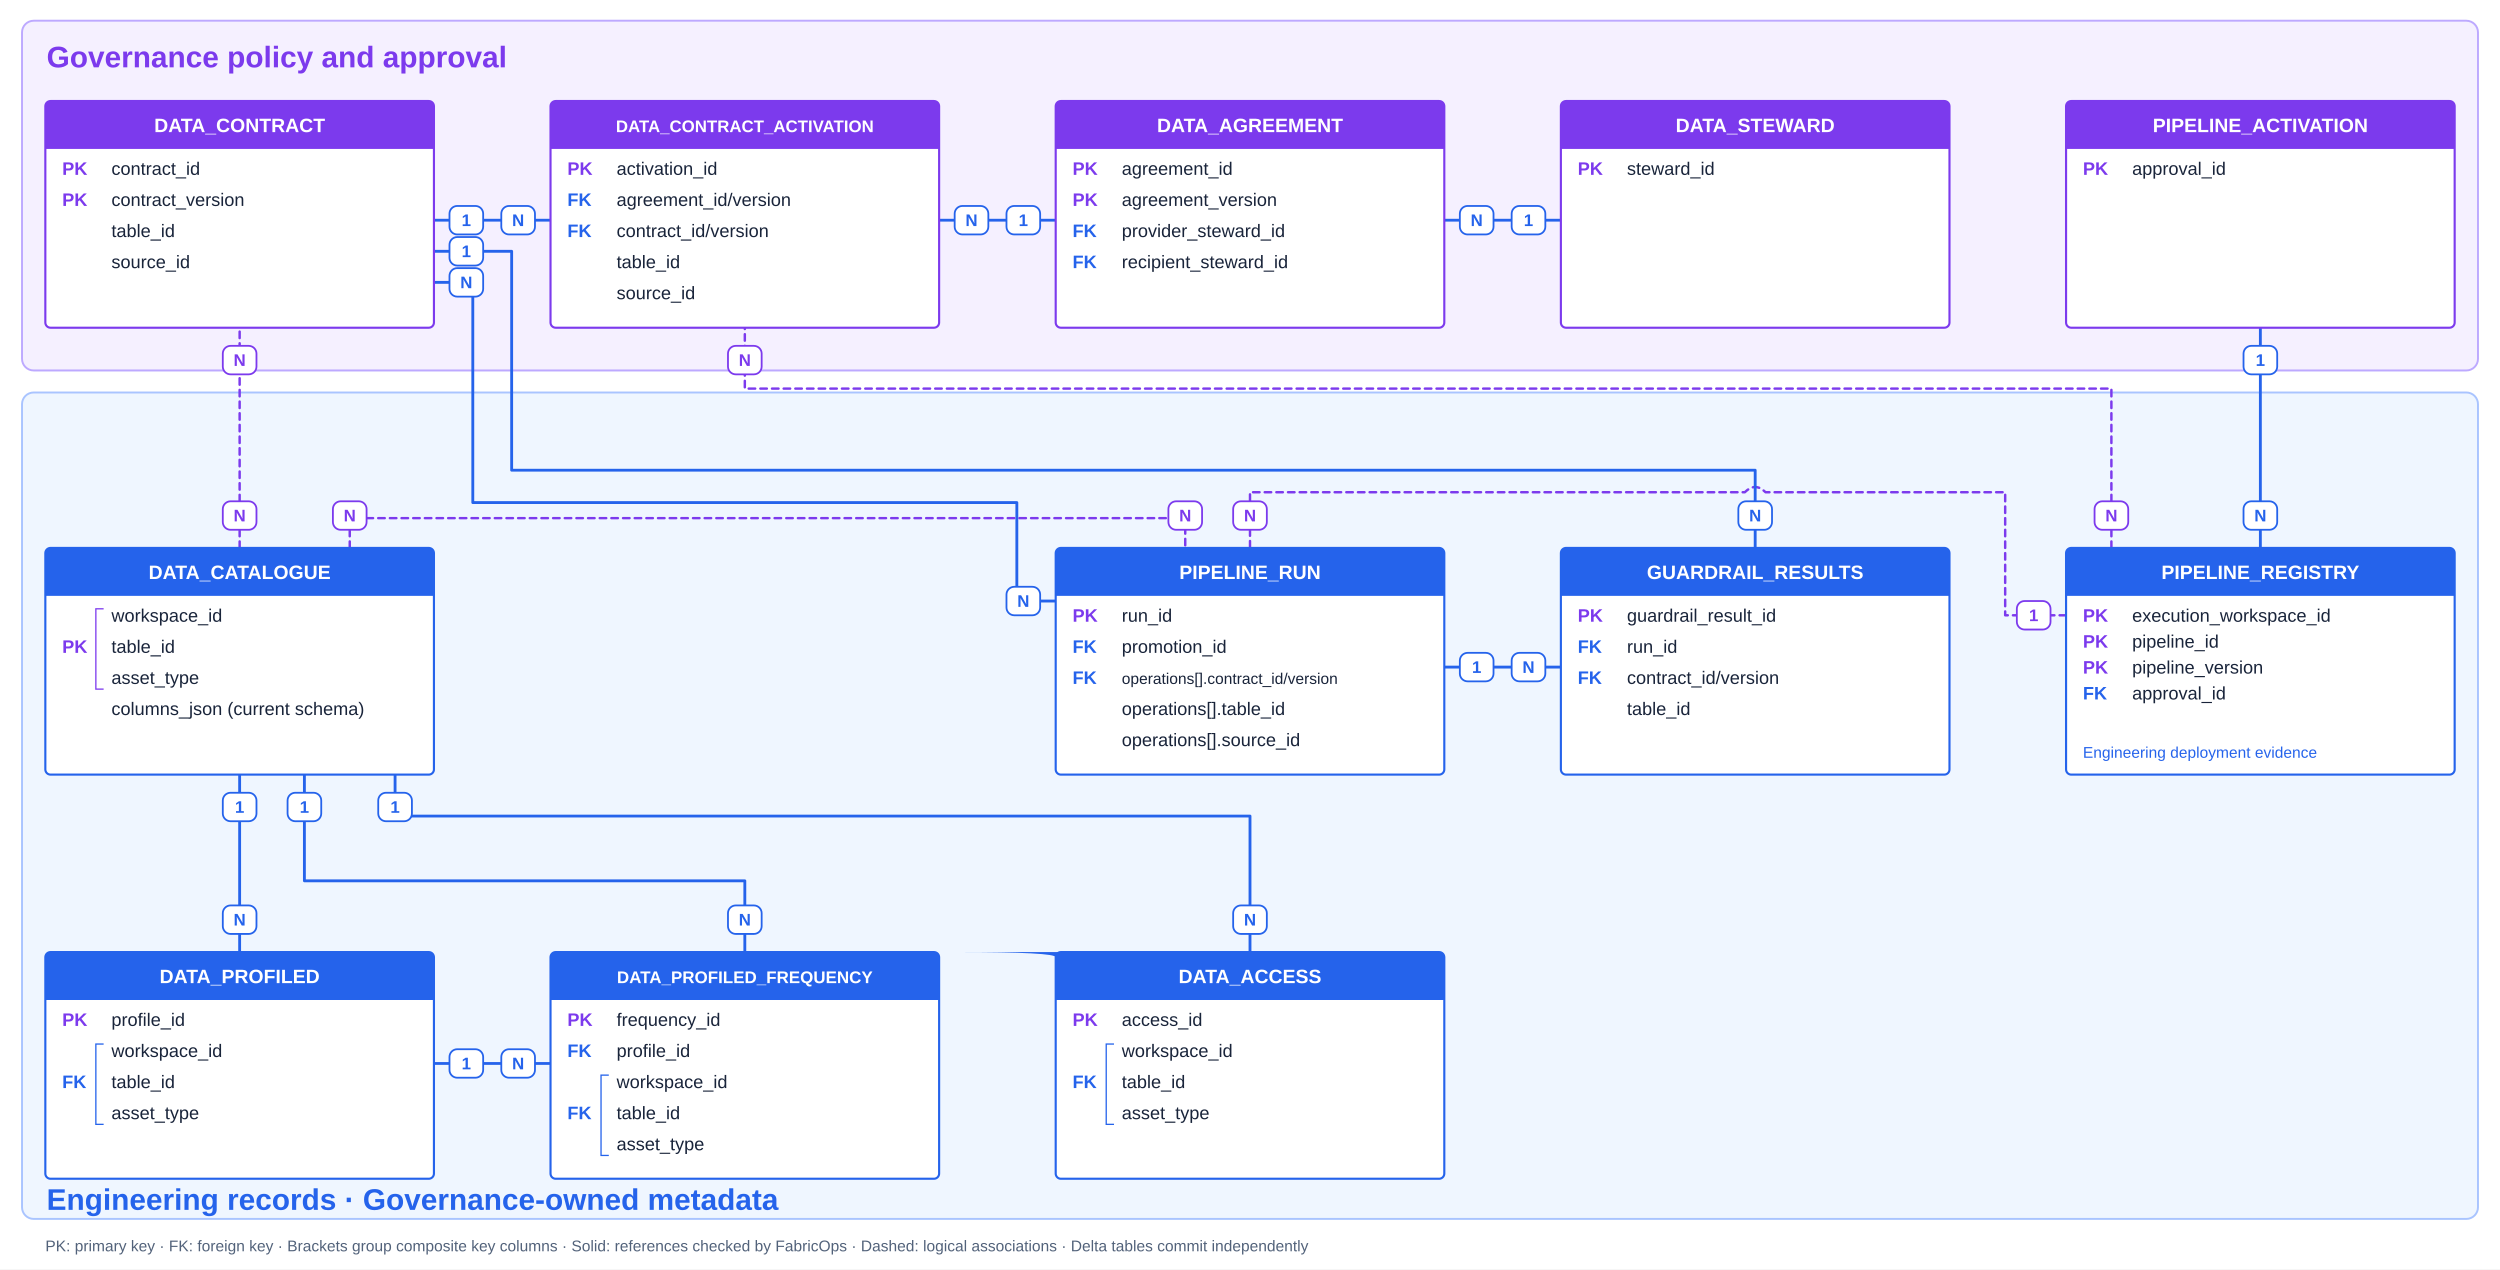
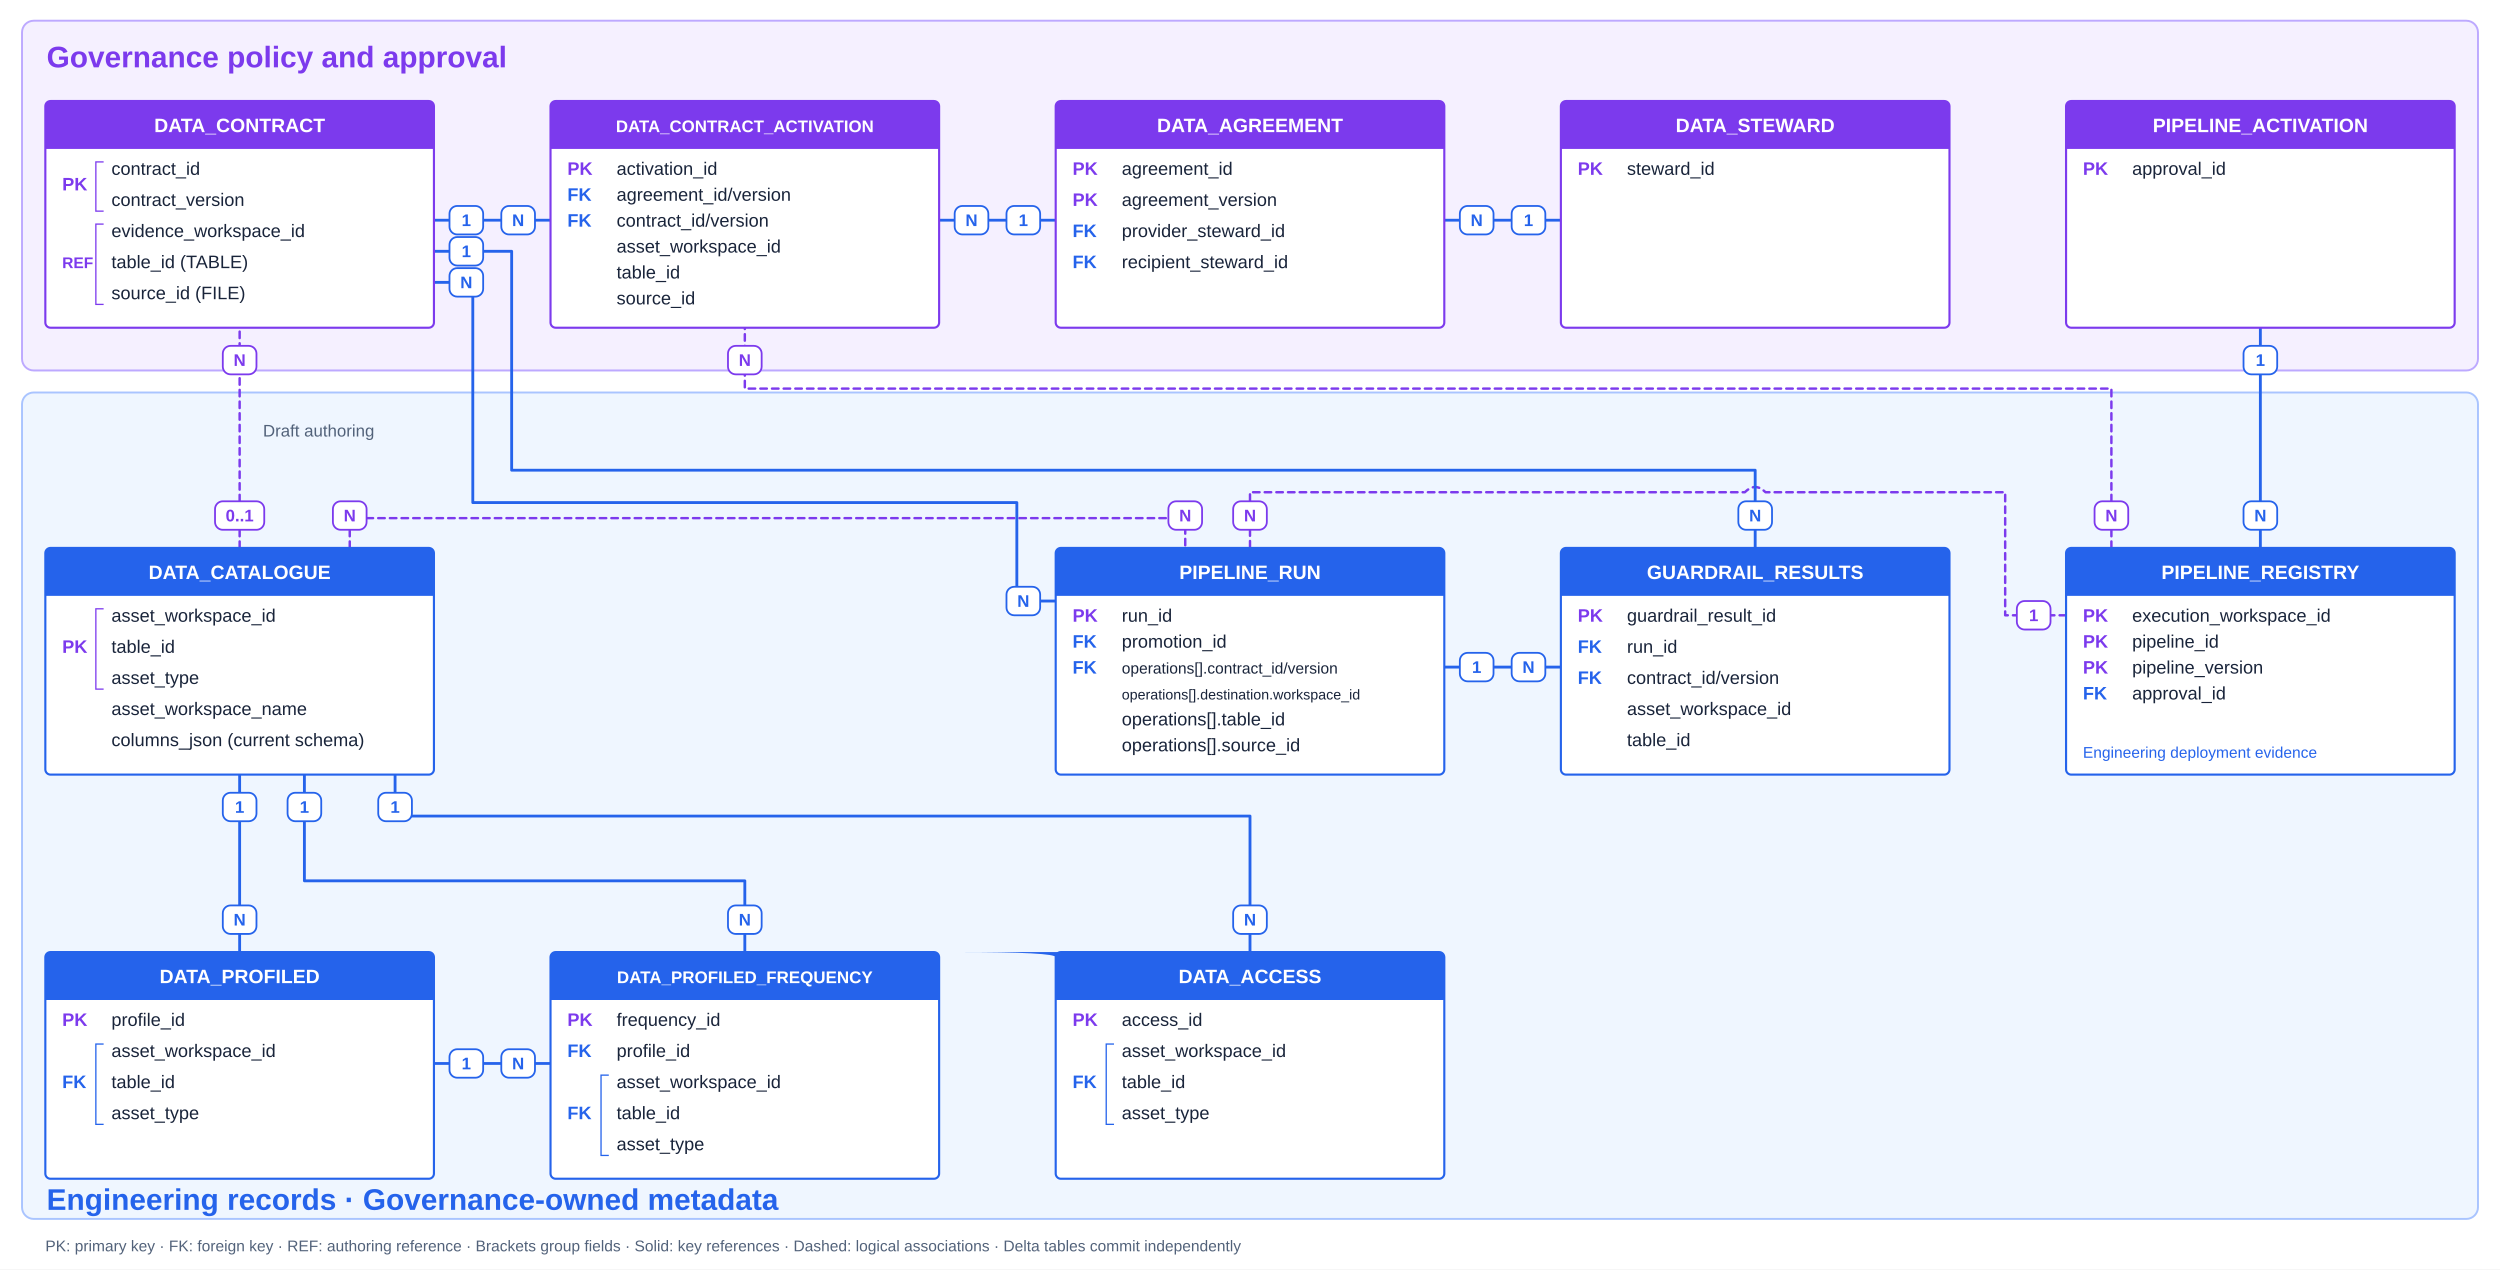
<svg xmlns="http://www.w3.org/2000/svg" xmlns:xlink="http://www.w3.org/1999/xlink" width="1930" height="980" viewBox="0 0 1930 980" role="img" aria-label="FabricOps metadata relationship diagram">
  <rect width="1930" height="980" fill="#FFFFFF" />
  <rect x="17" y="16" width="1896" height="270" rx="9" fill="#F5F0FF" stroke="#BDA9FF" stroke-width="1.5" />
  <rect x="17" y="303" width="1896" height="638" rx="9" fill="#EFF6FF" stroke="#A9C4FF" stroke-width="1.5" />
  <text x="36" y="52" font-size="23" font-family="Segoe UI, Arial, sans-serif" font-weight="700" fill="#7C3AED">Governance policy and approval</text>
  <text x="36" y="934" font-size="23" font-family="Segoe UI, Arial, sans-serif" font-weight="700" fill="#2563EB">Engineering records · Governance-owned metadata</text>
  <g id="metadata-er-relationships" aria-label="Metadata table relationships">
    <g class="metadata-er-relationship" data-from="DATA_STEWARD" data-to="DATA_AGREEMENT" data-cardinality="1-N" data-kind="physical">
      <path d="M1205 170H1115" fill="none" stroke="#2563EB" stroke-width="2.2" stroke-linecap="round" stroke-linejoin="round" />
      <rect x="1167" y="159" width="26" height="22" rx="6" fill="#FFFFFF" stroke="#2563EB" stroke-width="1.4" />
      <text x="1180" y="174.5" text-anchor="middle" font-size="13" font-weight="700" font-family="Segoe UI, Arial, sans-serif" fill="#2563EB">1</text>
      <rect x="1127" y="159" width="26" height="22" rx="6" fill="#FFFFFF" stroke="#2563EB" stroke-width="1.4" />
      <text x="1140" y="174.5" text-anchor="middle" font-size="13" font-weight="700" font-family="Segoe UI, Arial, sans-serif" fill="#2563EB">N</text>
    </g>
    <g class="metadata-er-relationship" data-from="DATA_AGREEMENT" data-to="DATA_CONTRACT_ACTIVATION" data-cardinality="1-N" data-kind="physical">
      <path d="M815 170H725" fill="none" stroke="#2563EB" stroke-width="2.2" stroke-linecap="round" stroke-linejoin="round" />
      <rect x="777" y="159" width="26" height="22" rx="6" fill="#FFFFFF" stroke="#2563EB" stroke-width="1.4" />
      <text x="790" y="174.5" text-anchor="middle" font-size="13" font-weight="700" font-family="Segoe UI, Arial, sans-serif" fill="#2563EB">1</text>
      <rect x="737" y="159" width="26" height="22" rx="6" fill="#FFFFFF" stroke="#2563EB" stroke-width="1.4" />
      <text x="750" y="174.5" text-anchor="middle" font-size="13" font-weight="700" font-family="Segoe UI, Arial, sans-serif" fill="#2563EB">N</text>
    </g>
    <g class="metadata-er-relationship" data-from="PIPELINE_ACTIVATION" data-to="PIPELINE_REGISTRY" data-cardinality="1-N" data-kind="physical">
      <path d="M1745 253V423" fill="none" stroke="#2563EB" stroke-width="2.2" stroke-linecap="round" stroke-linejoin="round" />
      <rect x="1732" y="267" width="26" height="22" rx="6" fill="#FFFFFF" stroke="#2563EB" stroke-width="1.4" />
      <text x="1745" y="282.5" text-anchor="middle" font-size="13" font-weight="700" font-family="Segoe UI, Arial, sans-serif" fill="#2563EB">1</text>
      <rect x="1732" y="387" width="26" height="22" rx="6" fill="#FFFFFF" stroke="#2563EB" stroke-width="1.4" />
      <text x="1745" y="402.5" text-anchor="middle" font-size="13" font-weight="700" font-family="Segoe UI, Arial, sans-serif" fill="#2563EB">N</text>
    </g>
    <g class="metadata-er-relationship" data-from="PIPELINE_REGISTRY" data-to="DATA_CONTRACT_ACTIVATION" data-cardinality="N-N" data-kind="logical">
      <path d="M1630 423V300H575V253" fill="none" stroke="#7C3AED" stroke-width="1.9" stroke-linecap="round" stroke-linejoin="round" stroke-dasharray="5 4" />
      <rect x="1617" y="387" width="26" height="22" rx="6" fill="#FFFFFF" stroke="#7C3AED" stroke-width="1.4" />
      <text x="1630" y="402.5" text-anchor="middle" font-size="13" font-weight="700" font-family="Segoe UI, Arial, sans-serif" fill="#7C3AED">N</text>
      <rect x="562" y="267" width="26" height="22" rx="6" fill="#FFFFFF" stroke="#7C3AED" stroke-width="1.4" />
      <text x="575" y="282.5" text-anchor="middle" font-size="13" font-weight="700" font-family="Segoe UI, Arial, sans-serif" fill="#7C3AED">N</text>
    </g>
    <g class="metadata-er-relationship" data-from="DATA_CONTRACT_ACTIVATION" data-to="DATA_CONTRACT" data-cardinality="N-1" data-kind="physical">
      <path d="M425 170H335" fill="none" stroke="#2563EB" stroke-width="2.2" stroke-linecap="round" stroke-linejoin="round" />
      <rect x="387" y="159" width="26" height="22" rx="6" fill="#FFFFFF" stroke="#2563EB" stroke-width="1.4" />
      <text x="400" y="174.5" text-anchor="middle" font-size="13" font-weight="700" font-family="Segoe UI, Arial, sans-serif" fill="#2563EB">N</text>
      <rect x="347" y="159" width="26" height="22" rx="6" fill="#FFFFFF" stroke="#2563EB" stroke-width="1.4" />
      <text x="360" y="174.5" text-anchor="middle" font-size="13" font-weight="700" font-family="Segoe UI, Arial, sans-serif" fill="#2563EB">1</text>
    </g>
    <g class="metadata-er-relationship" data-from="PIPELINE_RUN" data-to="DATA_CONTRACT" data-cardinality="N-N" data-kind="nested">
      <path d="M815 464H785V388H365V218H335" fill="none" stroke="#2563EB" stroke-width="2.2" stroke-linecap="round" stroke-linejoin="round" />
      <rect x="777" y="453" width="26" height="22" rx="6" fill="#FFFFFF" stroke="#2563EB" stroke-width="1.4" />
      <text x="790" y="468.5" text-anchor="middle" font-size="13" font-weight="700" font-family="Segoe UI, Arial, sans-serif" fill="#2563EB">N</text>
      <rect x="347" y="207" width="26" height="22" rx="6" fill="#FFFFFF" stroke="#2563EB" stroke-width="1.4" />
      <text x="360" y="222.5" text-anchor="middle" font-size="13" font-weight="700" font-family="Segoe UI, Arial, sans-serif" fill="#2563EB">N</text>
    </g>
    <g class="metadata-er-relationship" data-from="PIPELINE_REGISTRY" data-to="PIPELINE_RUN" data-cardinality="1-N" data-kind="logical">
      <path d="M1595 475H1548V380H1363Q1355 372 1347 380H965V423" fill="none" stroke="#7C3AED" stroke-width="1.9" stroke-linecap="round" stroke-linejoin="round" stroke-dasharray="5 4" />
      <rect x="1557" y="464" width="26" height="22" rx="6" fill="#FFFFFF" stroke="#7C3AED" stroke-width="1.4" />
      <text x="1570" y="479.5" text-anchor="middle" font-size="13" font-weight="700" font-family="Segoe UI, Arial, sans-serif" fill="#7C3AED">1</text>
      <rect x="952" y="387" width="26" height="22" rx="6" fill="#FFFFFF" stroke="#7C3AED" stroke-width="1.4" />
      <text x="965" y="402.5" text-anchor="middle" font-size="13" font-weight="700" font-family="Segoe UI, Arial, sans-serif" fill="#7C3AED">N</text>
    </g>
-     <g class="metadata-er-relationship" data-from="DATA_CATALOGUE" data-to="DATA_CONTRACT" data-cardinality="N-N" data-kind="logical">
+     <g class="metadata-er-relationship" data-from="DATA_CATALOGUE" data-to="DATA_CONTRACT" data-cardinality="0..1-N" data-kind="logical">
      <path d="M185 423V253" fill="none" stroke="#7C3AED" stroke-width="1.9" stroke-linecap="round" stroke-linejoin="round" stroke-dasharray="5 4" />
-       <rect x="172" y="387" width="26" height="22" rx="6" fill="#FFFFFF" stroke="#7C3AED" stroke-width="1.4" />
-       <text x="185" y="402.5" text-anchor="middle" font-size="13" font-weight="700" font-family="Segoe UI, Arial, sans-serif" fill="#7C3AED">N</text>
+       <rect x="166" y="387" width="38" height="22" rx="6" fill="#FFFFFF" stroke="#7C3AED" stroke-width="1.4" />
+       <text x="185" y="402.5" text-anchor="middle" font-size="13" font-weight="700" font-family="Segoe UI, Arial, sans-serif" fill="#7C3AED">0..1</text>
      <rect x="172" y="267" width="26" height="22" rx="6" fill="#FFFFFF" stroke="#7C3AED" stroke-width="1.4" />
      <text x="185" y="282.5" text-anchor="middle" font-size="13" font-weight="700" font-family="Segoe UI, Arial, sans-serif" fill="#7C3AED">N</text>
+       <text x="203" y="337" font-size="13" font-family="Segoe UI, Arial, sans-serif" fill="#52627A">Draft authoring</text>
    </g>
    <g class="metadata-er-relationship" data-from="PIPELINE_RUN" data-to="GUARDRAIL_RESULTS" data-cardinality="1-N" data-kind="physical">
      <path d="M1115 515H1205" fill="none" stroke="#2563EB" stroke-width="2.2" stroke-linecap="round" stroke-linejoin="round" />
      <rect x="1127" y="504" width="26" height="22" rx="6" fill="#FFFFFF" stroke="#2563EB" stroke-width="1.4" />
      <text x="1140" y="519.5" text-anchor="middle" font-size="13" font-weight="700" font-family="Segoe UI, Arial, sans-serif" fill="#2563EB">1</text>
      <rect x="1167" y="504" width="26" height="22" rx="6" fill="#FFFFFF" stroke="#2563EB" stroke-width="1.4" />
      <text x="1180" y="519.5" text-anchor="middle" font-size="13" font-weight="700" font-family="Segoe UI, Arial, sans-serif" fill="#2563EB">N</text>
    </g>
    <g class="metadata-er-relationship" data-from="DATA_CATALOGUE" data-to="DATA_PROFILED" data-cardinality="1-N" data-kind="physical">
      <path d="M185 598V735" fill="none" stroke="#2563EB" stroke-width="2.2" stroke-linecap="round" stroke-linejoin="round" />
      <rect x="172" y="612" width="26" height="22" rx="6" fill="#FFFFFF" stroke="#2563EB" stroke-width="1.4" />
      <text x="185" y="627.5" text-anchor="middle" font-size="13" font-weight="700" font-family="Segoe UI, Arial, sans-serif" fill="#2563EB">1</text>
      <rect x="172" y="699" width="26" height="22" rx="6" fill="#FFFFFF" stroke="#2563EB" stroke-width="1.4" />
      <text x="185" y="714.5" text-anchor="middle" font-size="13" font-weight="700" font-family="Segoe UI, Arial, sans-serif" fill="#2563EB">N</text>
    </g>
    <g class="metadata-er-relationship" data-from="DATA_CATALOGUE" data-to="DATA_PROFILED_FREQUENCY" data-cardinality="1-N" data-kind="physical">
      <path d="M235 598V680H575V735" fill="none" stroke="#2563EB" stroke-width="2.2" stroke-linecap="round" stroke-linejoin="round" />
      <rect x="222" y="612" width="26" height="22" rx="6" fill="#FFFFFF" stroke="#2563EB" stroke-width="1.4" />
      <text x="235" y="627.5" text-anchor="middle" font-size="13" font-weight="700" font-family="Segoe UI, Arial, sans-serif" fill="#2563EB">1</text>
      <rect x="562" y="699" width="26" height="22" rx="6" fill="#FFFFFF" stroke="#2563EB" stroke-width="1.4" />
      <text x="575" y="714.5" text-anchor="middle" font-size="13" font-weight="700" font-family="Segoe UI, Arial, sans-serif" fill="#2563EB">N</text>
    </g>
    <g class="metadata-er-relationship" data-from="DATA_CATALOGUE" data-to="PIPELINE_RUN" data-cardinality="N-N" data-kind="logical">
      <path d="M270 423V400H915V423" fill="none" stroke="#7C3AED" stroke-width="1.9" stroke-linecap="round" stroke-linejoin="round" stroke-dasharray="5 4" />
      <rect x="257" y="387" width="26" height="22" rx="6" fill="#FFFFFF" stroke="#7C3AED" stroke-width="1.4" />
      <text x="270" y="402.5" text-anchor="middle" font-size="13" font-weight="700" font-family="Segoe UI, Arial, sans-serif" fill="#7C3AED">N</text>
      <rect x="902" y="387" width="26" height="22" rx="6" fill="#FFFFFF" stroke="#7C3AED" stroke-width="1.4" />
      <text x="915" y="402.5" text-anchor="middle" font-size="13" font-weight="700" font-family="Segoe UI, Arial, sans-serif" fill="#7C3AED">N</text>
    </g>
    <g class="metadata-er-relationship" data-from="DATA_CATALOGUE" data-to="DATA_ACCESS" data-cardinality="1-N" data-kind="physical">
      <path d="M305 598V630H965V735" fill="none" stroke="#2563EB" stroke-width="2.2" stroke-linecap="round" stroke-linejoin="round" />
      <rect x="292" y="612" width="26" height="22" rx="6" fill="#FFFFFF" stroke="#2563EB" stroke-width="1.4" />
      <text x="305" y="627.5" text-anchor="middle" font-size="13" font-weight="700" font-family="Segoe UI, Arial, sans-serif" fill="#2563EB">1</text>
      <rect x="952" y="699" width="26" height="22" rx="6" fill="#FFFFFF" stroke="#2563EB" stroke-width="1.4" />
      <text x="965" y="714.5" text-anchor="middle" font-size="13" font-weight="700" font-family="Segoe UI, Arial, sans-serif" fill="#2563EB">N</text>
    </g>
    <g class="metadata-er-relationship" data-from="DATA_PROFILED" data-to="DATA_PROFILED_FREQUENCY" data-cardinality="1-N" data-kind="physical">
      <path d="M335 821H425" fill="none" stroke="#2563EB" stroke-width="2.2" stroke-linecap="round" stroke-linejoin="round" />
      <rect x="347" y="810" width="26" height="22" rx="6" fill="#FFFFFF" stroke="#2563EB" stroke-width="1.4" />
      <text x="360" y="825.5" text-anchor="middle" font-size="13" font-weight="700" font-family="Segoe UI, Arial, sans-serif" fill="#2563EB">1</text>
      <rect x="387" y="810" width="26" height="22" rx="6" fill="#FFFFFF" stroke="#2563EB" stroke-width="1.4" />
      <text x="400" y="825.5" text-anchor="middle" font-size="13" font-weight="700" font-family="Segoe UI, Arial, sans-serif" fill="#2563EB">N</text>
    </g>
    <g class="metadata-er-relationship" data-from="DATA_CONTRACT" data-to="GUARDRAIL_RESULTS" data-cardinality="1-N" data-kind="physical">
      <path d="M335 194H395V363H1355V423" fill="none" stroke="#2563EB" stroke-width="2.2" stroke-linecap="round" stroke-linejoin="round" />
      <rect x="347" y="183" width="26" height="22" rx="6" fill="#FFFFFF" stroke="#2563EB" stroke-width="1.4" />
      <text x="360" y="198.5" text-anchor="middle" font-size="13" font-weight="700" font-family="Segoe UI, Arial, sans-serif" fill="#2563EB">1</text>
      <rect x="1342" y="387" width="26" height="22" rx="6" fill="#FFFFFF" stroke="#2563EB" stroke-width="1.4" />
      <text x="1355" y="402.5" text-anchor="middle" font-size="13" font-weight="700" font-family="Segoe UI, Arial, sans-serif" fill="#2563EB">N</text>
    </g>
  </g>
  <a xlink:href="https://voycepeh.github.io/FabricOps-Starter-Kit/reference/metadata/metadata_data_steward/" target="_blank">
    <rect x="1205" y="78" width="300" height="175" rx="4" fill="white" stroke="#7C3AED" stroke-width="1.65" />
    <path d="M1209 78H1501Q1505 78 1505 82V115H1205V82Q1205 78 1209 78Z" fill="#7C3AED" />
    <text x="1355" y="102" text-anchor="middle" font-size="15" font-weight="700" font-family="Segoe UI, Arial, sans-serif" fill="white">DATA_STEWARD</text>
    <text x="1218" y="135" fill="#7C3AED" font-weight="700" font-size="14" font-family="Segoe UI, Arial, sans-serif">PK</text>
    <text x="1256" y="135" fill="#19243A" font-size="14" font-family="Segoe UI, Arial, sans-serif">steward_id</text>
  </a>
  <a xlink:href="https://voycepeh.github.io/FabricOps-Starter-Kit/reference/metadata/metadata_data_agreement/" target="_blank">
    <rect x="815" y="78" width="300" height="175" rx="4" fill="white" stroke="#7C3AED" stroke-width="1.65" />
    <path d="M819 78H1111Q1115 78 1115 82V115H815V82Q815 78 819 78Z" fill="#7C3AED" />
    <text x="965" y="102" text-anchor="middle" font-size="15" font-weight="700" font-family="Segoe UI, Arial, sans-serif" fill="white">DATA_AGREEMENT</text>
    <text x="828" y="135" fill="#7C3AED" font-weight="700" font-size="14" font-family="Segoe UI, Arial, sans-serif">PK</text>
    <text x="866" y="135" fill="#19243A" font-size="14" font-family="Segoe UI, Arial, sans-serif">agreement_id</text>
    <text x="828" y="159" fill="#7C3AED" font-weight="700" font-size="14" font-family="Segoe UI, Arial, sans-serif">PK</text>
    <text x="866" y="159" fill="#19243A" font-size="14" font-family="Segoe UI, Arial, sans-serif">agreement_version</text>
    <text x="828" y="183" fill="#2563EB" font-weight="700" font-size="14" font-family="Segoe UI, Arial, sans-serif">FK</text>
    <text x="866" y="183" fill="#19243A" font-size="14" font-family="Segoe UI, Arial, sans-serif">provider_steward_id</text>
    <text x="828" y="207" fill="#2563EB" font-weight="700" font-size="14" font-family="Segoe UI, Arial, sans-serif">FK</text>
    <text x="866" y="207" fill="#19243A" font-size="14" font-family="Segoe UI, Arial, sans-serif">recipient_steward_id</text>
  </a>
  <a xlink:href="https://voycepeh.github.io/FabricOps-Starter-Kit/reference/metadata/metadata_data_contract_activation/" target="_blank">
    <rect x="425" y="78" width="300" height="175" rx="4" fill="white" stroke="#7C3AED" stroke-width="1.65" />
    <path d="M429 78H721Q725 78 725 82V115H425V82Q425 78 429 78Z" fill="#7C3AED" />
    <text x="575" y="102" text-anchor="middle" font-size="13" font-weight="700" font-family="Segoe UI, Arial, sans-serif" fill="white">DATA_CONTRACT_ACTIVATION</text>
    <text x="438" y="135" fill="#7C3AED" font-weight="700" font-size="14" font-family="Segoe UI, Arial, sans-serif">PK</text>
    <text x="476" y="135" fill="#19243A" font-size="14" font-family="Segoe UI, Arial, sans-serif">activation_id</text>
-     <text x="438" y="159" fill="#2563EB" font-weight="700" font-size="14" font-family="Segoe UI, Arial, sans-serif">FK</text>
-     <text x="476" y="159" fill="#19243A" font-size="14" font-family="Segoe UI, Arial, sans-serif">agreement_id/version</text>
-     <text x="438" y="183" fill="#2563EB" font-weight="700" font-size="14" font-family="Segoe UI, Arial, sans-serif">FK</text>
-     <text x="476" y="183" fill="#19243A" font-size="14" font-family="Segoe UI, Arial, sans-serif">contract_id/version</text>
-     <text x="476" y="207" fill="#19243A" font-size="14" font-family="Segoe UI, Arial, sans-serif">table_id</text>
-     <text x="476" y="231" fill="#19243A" font-size="14" font-family="Segoe UI, Arial, sans-serif">source_id</text>
+     <text x="438" y="155" fill="#2563EB" font-weight="700" font-size="14" font-family="Segoe UI, Arial, sans-serif">FK</text>
+     <text x="476" y="155" fill="#19243A" font-size="14" font-family="Segoe UI, Arial, sans-serif">agreement_id/version</text>
+     <text x="438" y="175" fill="#2563EB" font-weight="700" font-size="14" font-family="Segoe UI, Arial, sans-serif">FK</text>
+     <text x="476" y="175" fill="#19243A" font-size="14" font-family="Segoe UI, Arial, sans-serif">contract_id/version</text>
+     <text x="476" y="195" fill="#19243A" font-size="14" font-family="Segoe UI, Arial, sans-serif">asset_workspace_id</text>
+     <text x="476" y="215" fill="#19243A" font-size="14" font-family="Segoe UI, Arial, sans-serif">table_id</text>
+     <text x="476" y="235" fill="#19243A" font-size="14" font-family="Segoe UI, Arial, sans-serif">source_id</text>
  </a>
  <a xlink:href="https://voycepeh.github.io/FabricOps-Starter-Kit/reference/metadata/metadata_data_contract/" target="_blank">
    <rect x="35" y="78" width="300" height="175" rx="4" fill="white" stroke="#7C3AED" stroke-width="1.65" />
    <path d="M39 78H331Q335 78 335 82V115H35V82Q35 78 39 78Z" fill="#7C3AED" />
    <text x="185" y="102" text-anchor="middle" font-size="15" font-weight="700" font-family="Segoe UI, Arial, sans-serif" fill="white">DATA_CONTRACT</text>
-     <text x="48" y="135" fill="#7C3AED" font-weight="700" font-size="14" font-family="Segoe UI, Arial, sans-serif">PK</text>
    <text x="86" y="135" fill="#19243A" font-size="14" font-family="Segoe UI, Arial, sans-serif">contract_id</text>
-     <text x="48" y="159" fill="#7C3AED" font-weight="700" font-size="14" font-family="Segoe UI, Arial, sans-serif">PK</text>
    <text x="86" y="159" fill="#19243A" font-size="14" font-family="Segoe UI, Arial, sans-serif">contract_version</text>
-     <text x="86" y="183" fill="#19243A" font-size="14" font-family="Segoe UI, Arial, sans-serif">table_id</text>
-     <text x="86" y="207" fill="#19243A" font-size="14" font-family="Segoe UI, Arial, sans-serif">source_id</text>
+     <text x="86" y="183" fill="#19243A" font-size="14" font-family="Segoe UI, Arial, sans-serif">evidence_workspace_id</text>
+     <text x="86" y="207" fill="#19243A" font-size="14" font-family="Segoe UI, Arial, sans-serif">table_id (TABLE)</text>
+     <text x="86" y="231" fill="#19243A" font-size="14" font-family="Segoe UI, Arial, sans-serif">source_id (FILE)</text>
+     <g data-key-role="PK" data-key-fields="contract_id,contract_version">
+       <path d="M80 125H74V163H80" fill="none" stroke="#7C3AED" />
+       <text x="48" y="147" fill="#7C3AED" font-weight="700" font-size="14" font-family="Segoe UI, Arial, sans-serif">PK</text>
+     </g>
+     <g data-key-role="REF" data-key-fields="evidence_workspace_id,table_id,source_id">
+       <path d="M80 173H74V235H80" fill="none" stroke="#7C3AED" />
+       <text x="48" y="207" fill="#7C3AED" font-weight="700" font-size="12" font-family="Segoe UI, Arial, sans-serif">REF</text>
+     </g>
  </a>
  <a xlink:href="https://voycepeh.github.io/FabricOps-Starter-Kit/reference/metadata/metadata_guardrail_results/" target="_blank">
    <rect x="1205" y="423" width="300" height="175" rx="4" fill="white" stroke="#2563EB" stroke-width="1.65" />
    <path d="M1209 423H1501Q1505 423 1505 427V460H1205V427Q1205 423 1209 423Z" fill="#2563EB" />
    <text x="1355" y="447" text-anchor="middle" font-size="15" font-weight="700" font-family="Segoe UI, Arial, sans-serif" fill="white">GUARDRAIL_RESULTS</text>
    <text x="1218" y="480" fill="#7C3AED" font-weight="700" font-size="14" font-family="Segoe UI, Arial, sans-serif">PK</text>
    <text x="1256" y="480" fill="#19243A" font-size="14" font-family="Segoe UI, Arial, sans-serif">guardrail_result_id</text>
    <text x="1218" y="504" fill="#2563EB" font-weight="700" font-size="14" font-family="Segoe UI, Arial, sans-serif">FK</text>
    <text x="1256" y="504" fill="#19243A" font-size="14" font-family="Segoe UI, Arial, sans-serif">run_id</text>
    <text x="1218" y="528" fill="#2563EB" font-weight="700" font-size="14" font-family="Segoe UI, Arial, sans-serif">FK</text>
    <text x="1256" y="528" fill="#19243A" font-size="14" font-family="Segoe UI, Arial, sans-serif">contract_id/version</text>
-     <text x="1256" y="552" fill="#19243A" font-size="14" font-family="Segoe UI, Arial, sans-serif">table_id</text>
+     <text x="1256" y="552" fill="#19243A" font-size="14" font-family="Segoe UI, Arial, sans-serif">asset_workspace_id</text>
+     <text x="1256" y="576" fill="#19243A" font-size="14" font-family="Segoe UI, Arial, sans-serif">table_id</text>
  </a>
  <a xlink:href="https://voycepeh.github.io/FabricOps-Starter-Kit/reference/metadata/metadata_pipeline_run/" target="_blank">
    <rect x="815" y="423" width="300" height="175" rx="4" fill="white" stroke="#2563EB" stroke-width="1.65" />
    <path d="M819 423H1111Q1115 423 1115 427V460H815V427Q815 423 819 423Z" fill="#2563EB" />
    <text x="965" y="447" text-anchor="middle" font-size="15" font-weight="700" font-family="Segoe UI, Arial, sans-serif" fill="white">PIPELINE_RUN</text>
    <text x="828" y="480" fill="#7C3AED" font-weight="700" font-size="14" font-family="Segoe UI, Arial, sans-serif">PK</text>
    <text x="866" y="480" fill="#19243A" font-size="14" font-family="Segoe UI, Arial, sans-serif">run_id</text>
-     <text x="828" y="504" fill="#2563EB" font-weight="700" font-size="14" font-family="Segoe UI, Arial, sans-serif">FK</text>
-     <text x="866" y="504" fill="#19243A" font-size="14" font-family="Segoe UI, Arial, sans-serif">promotion_id</text>
-     <text x="828" y="528" fill="#2563EB" font-weight="700" font-size="14" font-family="Segoe UI, Arial, sans-serif">FK</text>
-     <text x="866" y="528" fill="#19243A" font-size="12" font-family="Segoe UI, Arial, sans-serif">operations[].contract_id/version</text>
-     <text x="866" y="552" fill="#19243A" font-size="14" font-family="Segoe UI, Arial, sans-serif">operations[].table_id</text>
-     <text x="866" y="576" fill="#19243A" font-size="14" font-family="Segoe UI, Arial, sans-serif">operations[].source_id</text>
+     <text x="828" y="500" fill="#2563EB" font-weight="700" font-size="14" font-family="Segoe UI, Arial, sans-serif">FK</text>
+     <text x="866" y="500" fill="#19243A" font-size="14" font-family="Segoe UI, Arial, sans-serif">promotion_id</text>
+     <text x="828" y="520" fill="#2563EB" font-weight="700" font-size="14" font-family="Segoe UI, Arial, sans-serif">FK</text>
+     <text x="866" y="520" fill="#19243A" font-size="12" font-family="Segoe UI, Arial, sans-serif">operations[].contract_id/version</text>
+     <text x="866" y="540" fill="#19243A" font-size="11" font-family="Segoe UI, Arial, sans-serif">operations[].destination.workspace_id</text>
+     <text x="866" y="560" fill="#19243A" font-size="14" font-family="Segoe UI, Arial, sans-serif">operations[].table_id</text>
+     <text x="866" y="580" fill="#19243A" font-size="14" font-family="Segoe UI, Arial, sans-serif">operations[].source_id</text>
  </a>
  <a xlink:href="https://voycepeh.github.io/FabricOps-Starter-Kit/reference/metadata/metadata_data_catalogue/" target="_blank">
    <rect x="35" y="423" width="300" height="175" rx="4" fill="white" stroke="#2563EB" stroke-width="1.65" />
    <path d="M39 423H331Q335 423 335 427V460H35V427Q35 423 39 423Z" fill="#2563EB" />
    <text x="185" y="447" text-anchor="middle" font-size="15" font-weight="700" font-family="Segoe UI, Arial, sans-serif" fill="white">DATA_CATALOGUE</text>
-     <text x="86" y="480" fill="#19243A" font-size="14" font-family="Segoe UI, Arial, sans-serif">workspace_id</text>
+     <text x="86" y="480" fill="#19243A" font-size="14" font-family="Segoe UI, Arial, sans-serif">asset_workspace_id</text>
    <text x="86" y="504" fill="#19243A" font-size="14" font-family="Segoe UI, Arial, sans-serif">table_id</text>
    <text x="86" y="528" fill="#19243A" font-size="14" font-family="Segoe UI, Arial, sans-serif">asset_type</text>
-     <text x="86" y="552" fill="#19243A" font-size="14" font-family="Segoe UI, Arial, sans-serif">columns_json (current schema)</text>
-     <g data-key-role="PK" data-key-fields="workspace_id,table_id,asset_type">
+     <text x="86" y="552" fill="#19243A" font-size="14" font-family="Segoe UI, Arial, sans-serif">asset_workspace_name</text>
+     <text x="86" y="576" fill="#19243A" font-size="14" font-family="Segoe UI, Arial, sans-serif">columns_json (current schema)</text>
+     <g data-key-role="PK" data-key-fields="asset_workspace_id,table_id,asset_type">
      <path d="M80 470H74V532H80" fill="none" stroke="#7C3AED" />
      <text x="48" y="504" fill="#7C3AED" font-weight="700" font-size="14" font-family="Segoe UI, Arial, sans-serif">PK</text>
    </g>
  </a>
  <a xlink:href="https://voycepeh.github.io/FabricOps-Starter-Kit/reference/metadata/metadata_data_profiled_frequency/" target="_blank">
    <rect x="425" y="735" width="300" height="175" rx="4" fill="white" stroke="#2563EB" stroke-width="1.65" />
    <path d="M429 735H721Q725 735 725 739V772H425V739Q425 735 429 735Z" fill="#2563EB" />
    <text x="575" y="759" text-anchor="middle" font-size="13.1" font-weight="700" font-family="Segoe UI, Arial, sans-serif" fill="white">DATA_PROFILED_FREQUENCY</text>
    <text x="438" y="792" fill="#7C3AED" font-weight="700" font-size="14" font-family="Segoe UI, Arial, sans-serif">PK</text>
    <text x="476" y="792" fill="#19243A" font-size="14" font-family="Segoe UI, Arial, sans-serif">frequency_id</text>
    <text x="438" y="816" fill="#2563EB" font-weight="700" font-size="14" font-family="Segoe UI, Arial, sans-serif">FK</text>
    <text x="476" y="816" fill="#19243A" font-size="14" font-family="Segoe UI, Arial, sans-serif">profile_id</text>
-     <text x="476" y="840" fill="#19243A" font-size="14" font-family="Segoe UI, Arial, sans-serif">workspace_id</text>
+     <text x="476" y="840" fill="#19243A" font-size="14" font-family="Segoe UI, Arial, sans-serif">asset_workspace_id</text>
    <text x="476" y="864" fill="#19243A" font-size="14" font-family="Segoe UI, Arial, sans-serif">table_id</text>
    <text x="476" y="888" fill="#19243A" font-size="14" font-family="Segoe UI, Arial, sans-serif">asset_type</text>
-     <g data-key-role="FK" data-key-fields="workspace_id,table_id,asset_type">
+     <g data-key-role="FK" data-key-fields="asset_workspace_id,table_id,asset_type">
      <path d="M470 830H464V892H470" fill="none" stroke="#2563EB" />
      <text x="438" y="864" fill="#2563EB" font-weight="700" font-size="14" font-family="Segoe UI, Arial, sans-serif">FK</text>
    </g>
  </a>
  <a xlink:href="https://voycepeh.github.io/FabricOps-Starter-Kit/reference/metadata/metadata_data_profiled/" target="_blank">
    <rect x="35" y="735" width="300" height="175" rx="4" fill="white" stroke="#2563EB" stroke-width="1.65" />
    <path d="M39 735H331Q335 735 335 739V772H35V739Q35 735 39 735Z" fill="#2563EB" />
    <text x="185" y="759" text-anchor="middle" font-size="15" font-weight="700" font-family="Segoe UI, Arial, sans-serif" fill="white">DATA_PROFILED</text>
    <text x="48" y="792" fill="#7C3AED" font-weight="700" font-size="14" font-family="Segoe UI, Arial, sans-serif">PK</text>
    <text x="86" y="792" fill="#19243A" font-size="14" font-family="Segoe UI, Arial, sans-serif">profile_id</text>
-     <text x="86" y="816" fill="#19243A" font-size="14" font-family="Segoe UI, Arial, sans-serif">workspace_id</text>
+     <text x="86" y="816" fill="#19243A" font-size="14" font-family="Segoe UI, Arial, sans-serif">asset_workspace_id</text>
    <text x="86" y="840" fill="#19243A" font-size="14" font-family="Segoe UI, Arial, sans-serif">table_id</text>
    <text x="86" y="864" fill="#19243A" font-size="14" font-family="Segoe UI, Arial, sans-serif">asset_type</text>
-     <g data-key-role="FK" data-key-fields="workspace_id,table_id,asset_type">
+     <g data-key-role="FK" data-key-fields="asset_workspace_id,table_id,asset_type">
      <path d="M80 806H74V868H80" fill="none" stroke="#2563EB" />
      <text x="48" y="840" fill="#2563EB" font-weight="700" font-size="14" font-family="Segoe UI, Arial, sans-serif">FK</text>
    </g>
  </a>
  <a xlink:href="https://voycepeh.github.io/FabricOps-Starter-Kit/reference/metadata/metadata_data_access/" target="_blank">
    <rect x="815" y="735" width="300" height="175" rx="4" fill="white" stroke="#2563EB" stroke-width="1.65" />
    <path d="M819 735H1111Q1115 735 1115 739V772H815V739Q815 735 739 735Z" fill="#2563EB" />
    <text x="965" y="759" text-anchor="middle" font-size="15" font-weight="700" font-family="Segoe UI, Arial, sans-serif" fill="white">DATA_ACCESS</text>
    <text x="828" y="792" fill="#7C3AED" font-weight="700" font-size="14" font-family="Segoe UI, Arial, sans-serif">PK</text>
    <text x="866" y="792" fill="#19243A" font-size="14" font-family="Segoe UI, Arial, sans-serif">access_id</text>
-     <text x="866" y="816" fill="#19243A" font-size="14" font-family="Segoe UI, Arial, sans-serif">workspace_id</text>
+     <text x="866" y="816" fill="#19243A" font-size="14" font-family="Segoe UI, Arial, sans-serif">asset_workspace_id</text>
    <text x="866" y="840" fill="#19243A" font-size="14" font-family="Segoe UI, Arial, sans-serif">table_id</text>
    <text x="866" y="864" fill="#19243A" font-size="14" font-family="Segoe UI, Arial, sans-serif">asset_type</text>
-     <g data-key-role="FK" data-key-fields="workspace_id,table_id,asset_type">
+     <g data-key-role="FK" data-key-fields="asset_workspace_id,table_id,asset_type">
      <path d="M860 806H854V868H860" fill="none" stroke="#2563EB" />
      <text x="828" y="840" fill="#2563EB" font-weight="700" font-size="14" font-family="Segoe UI, Arial, sans-serif">FK</text>
    </g>
  </a>
  <a xlink:href="https://voycepeh.github.io/FabricOps-Starter-Kit/reference/metadata/metadata_pipeline_activation/" target="_blank">
    <rect x="1595" y="78" width="300" height="175" rx="4" fill="white" stroke="#7C3AED" stroke-width="1.65" />
    <path d="M1599 78H1891Q1895 78 1895 82V115H1595V82Q1595 78 1599 78Z" fill="#7C3AED" />
    <text x="1745" y="102" text-anchor="middle" font-size="15" font-weight="700" font-family="Segoe UI, Arial, sans-serif" fill="white">PIPELINE_ACTIVATION</text>
    <text x="1608" y="135" fill="#7C3AED" font-weight="700" font-size="14" font-family="Segoe UI, Arial, sans-serif">PK</text>
    <text x="1646" y="135" fill="#19243A" font-size="14" font-family="Segoe UI, Arial, sans-serif">approval_id</text>
  </a>
  <a xlink:href="https://voycepeh.github.io/FabricOps-Starter-Kit/reference/metadata/metadata_pipeline_registry/" target="_blank">
    <rect x="1595" y="423" width="300" height="175" rx="4" fill="white" stroke="#2563EB" stroke-width="1.65" />
    <path d="M1599 423H1891Q1895 423 1895 427V460H1595V427Q1595 423 1599 423Z" fill="#2563EB" />
    <text x="1745" y="447" text-anchor="middle" font-size="15" font-weight="700" font-family="Segoe UI, Arial, sans-serif" fill="white">PIPELINE_REGISTRY</text>
    <text x="1608" y="480" fill="#7C3AED" font-weight="700" font-size="14" font-family="Segoe UI, Arial, sans-serif">PK</text>
    <text x="1646" y="480" fill="#19243A" font-size="14" font-family="Segoe UI, Arial, sans-serif">execution_workspace_id</text>
    <text x="1608" y="500" fill="#7C3AED" font-weight="700" font-size="14" font-family="Segoe UI, Arial, sans-serif">PK</text>
    <text x="1646" y="500" fill="#19243A" font-size="14" font-family="Segoe UI, Arial, sans-serif">pipeline_id</text>
    <text x="1608" y="520" fill="#7C3AED" font-weight="700" font-size="14" font-family="Segoe UI, Arial, sans-serif">PK</text>
    <text x="1646" y="520" fill="#19243A" font-size="14" font-family="Segoe UI, Arial, sans-serif">pipeline_version</text>
    <text x="1608" y="540" fill="#2563EB" font-weight="700" font-size="14" font-family="Segoe UI, Arial, sans-serif">FK</text>
    <text x="1646" y="540" fill="#19243A" font-size="14" font-family="Segoe UI, Arial, sans-serif">approval_id</text>
    <text x="1608" y="585" fill="#2563EB" font-size="12" font-family="Segoe UI, Arial, sans-serif">Engineering deployment evidence</text>
  </a>
-   <text x="35" y="966" font-size="12" font-family="Segoe UI, Arial, sans-serif" fill="#52627A">PK: primary key · FK: foreign key · Brackets group composite key columns · Solid: references checked by FabricOps · Dashed: logical associations · Delta tables commit independently</text>
+   <text x="35" y="966" font-size="12" font-family="Segoe UI, Arial, sans-serif" fill="#52627A">PK: primary key · FK: foreign key · REF: authoring reference · Brackets group fields · Solid: key references · Dashed: logical associations · Delta tables commit independently</text>
</svg>
